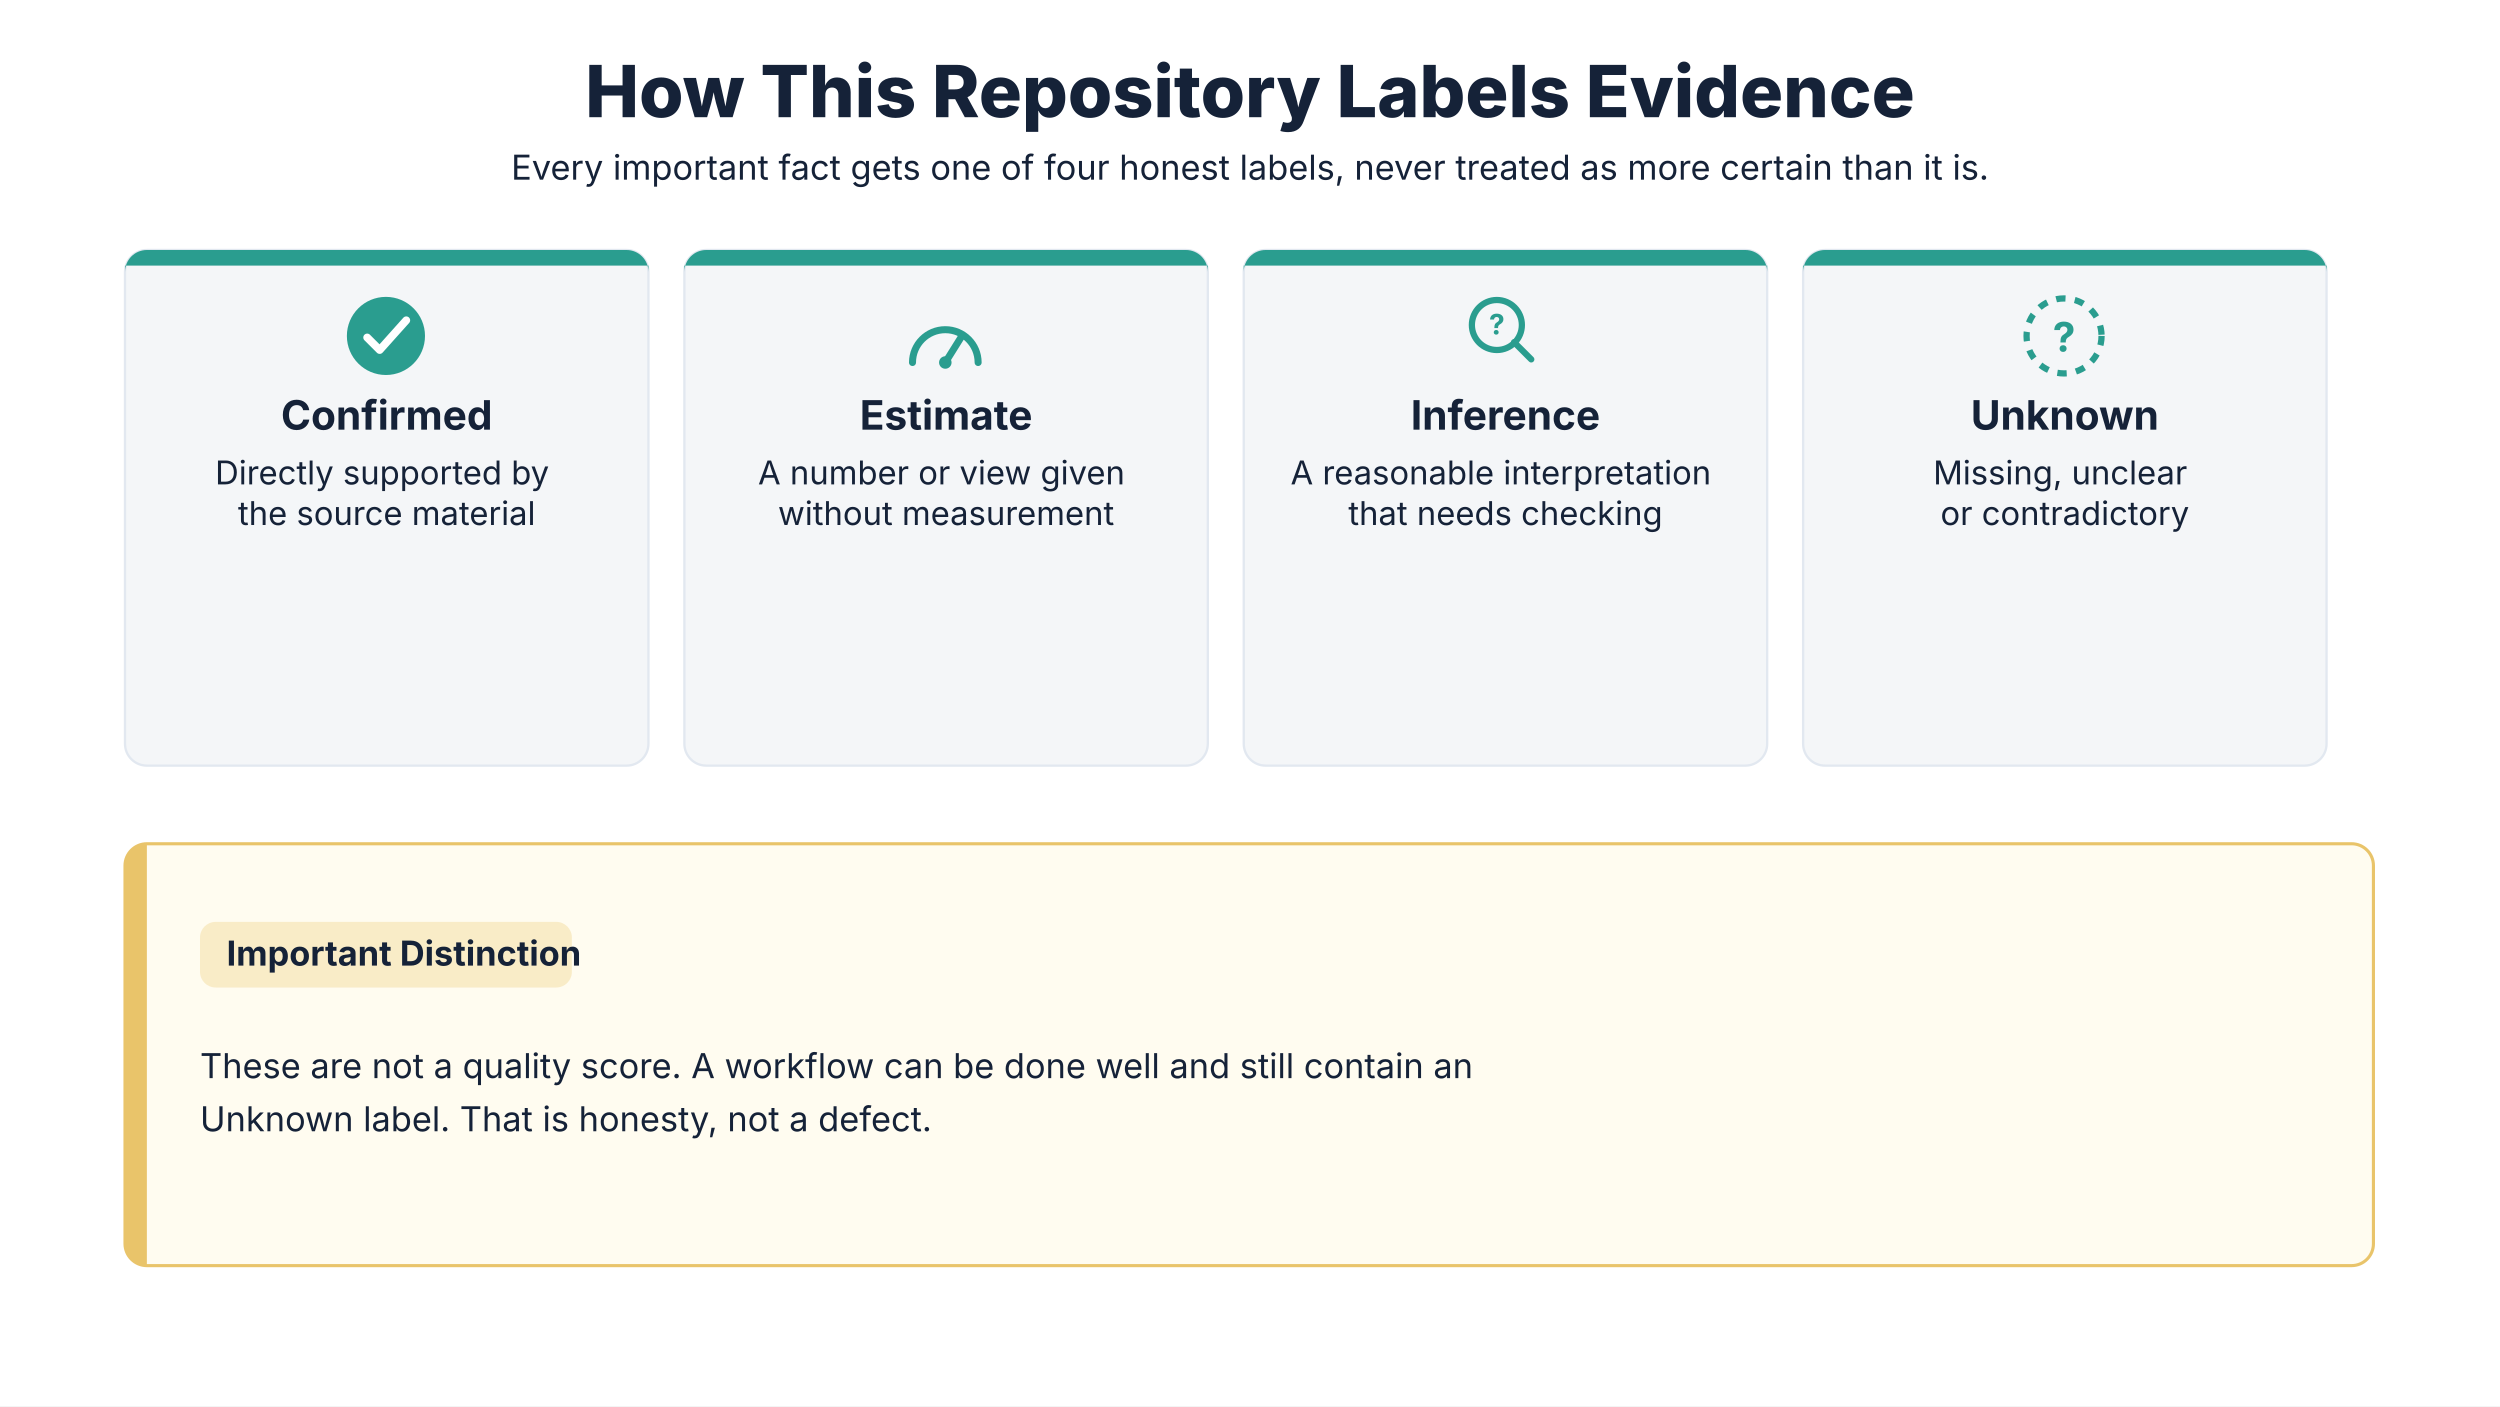
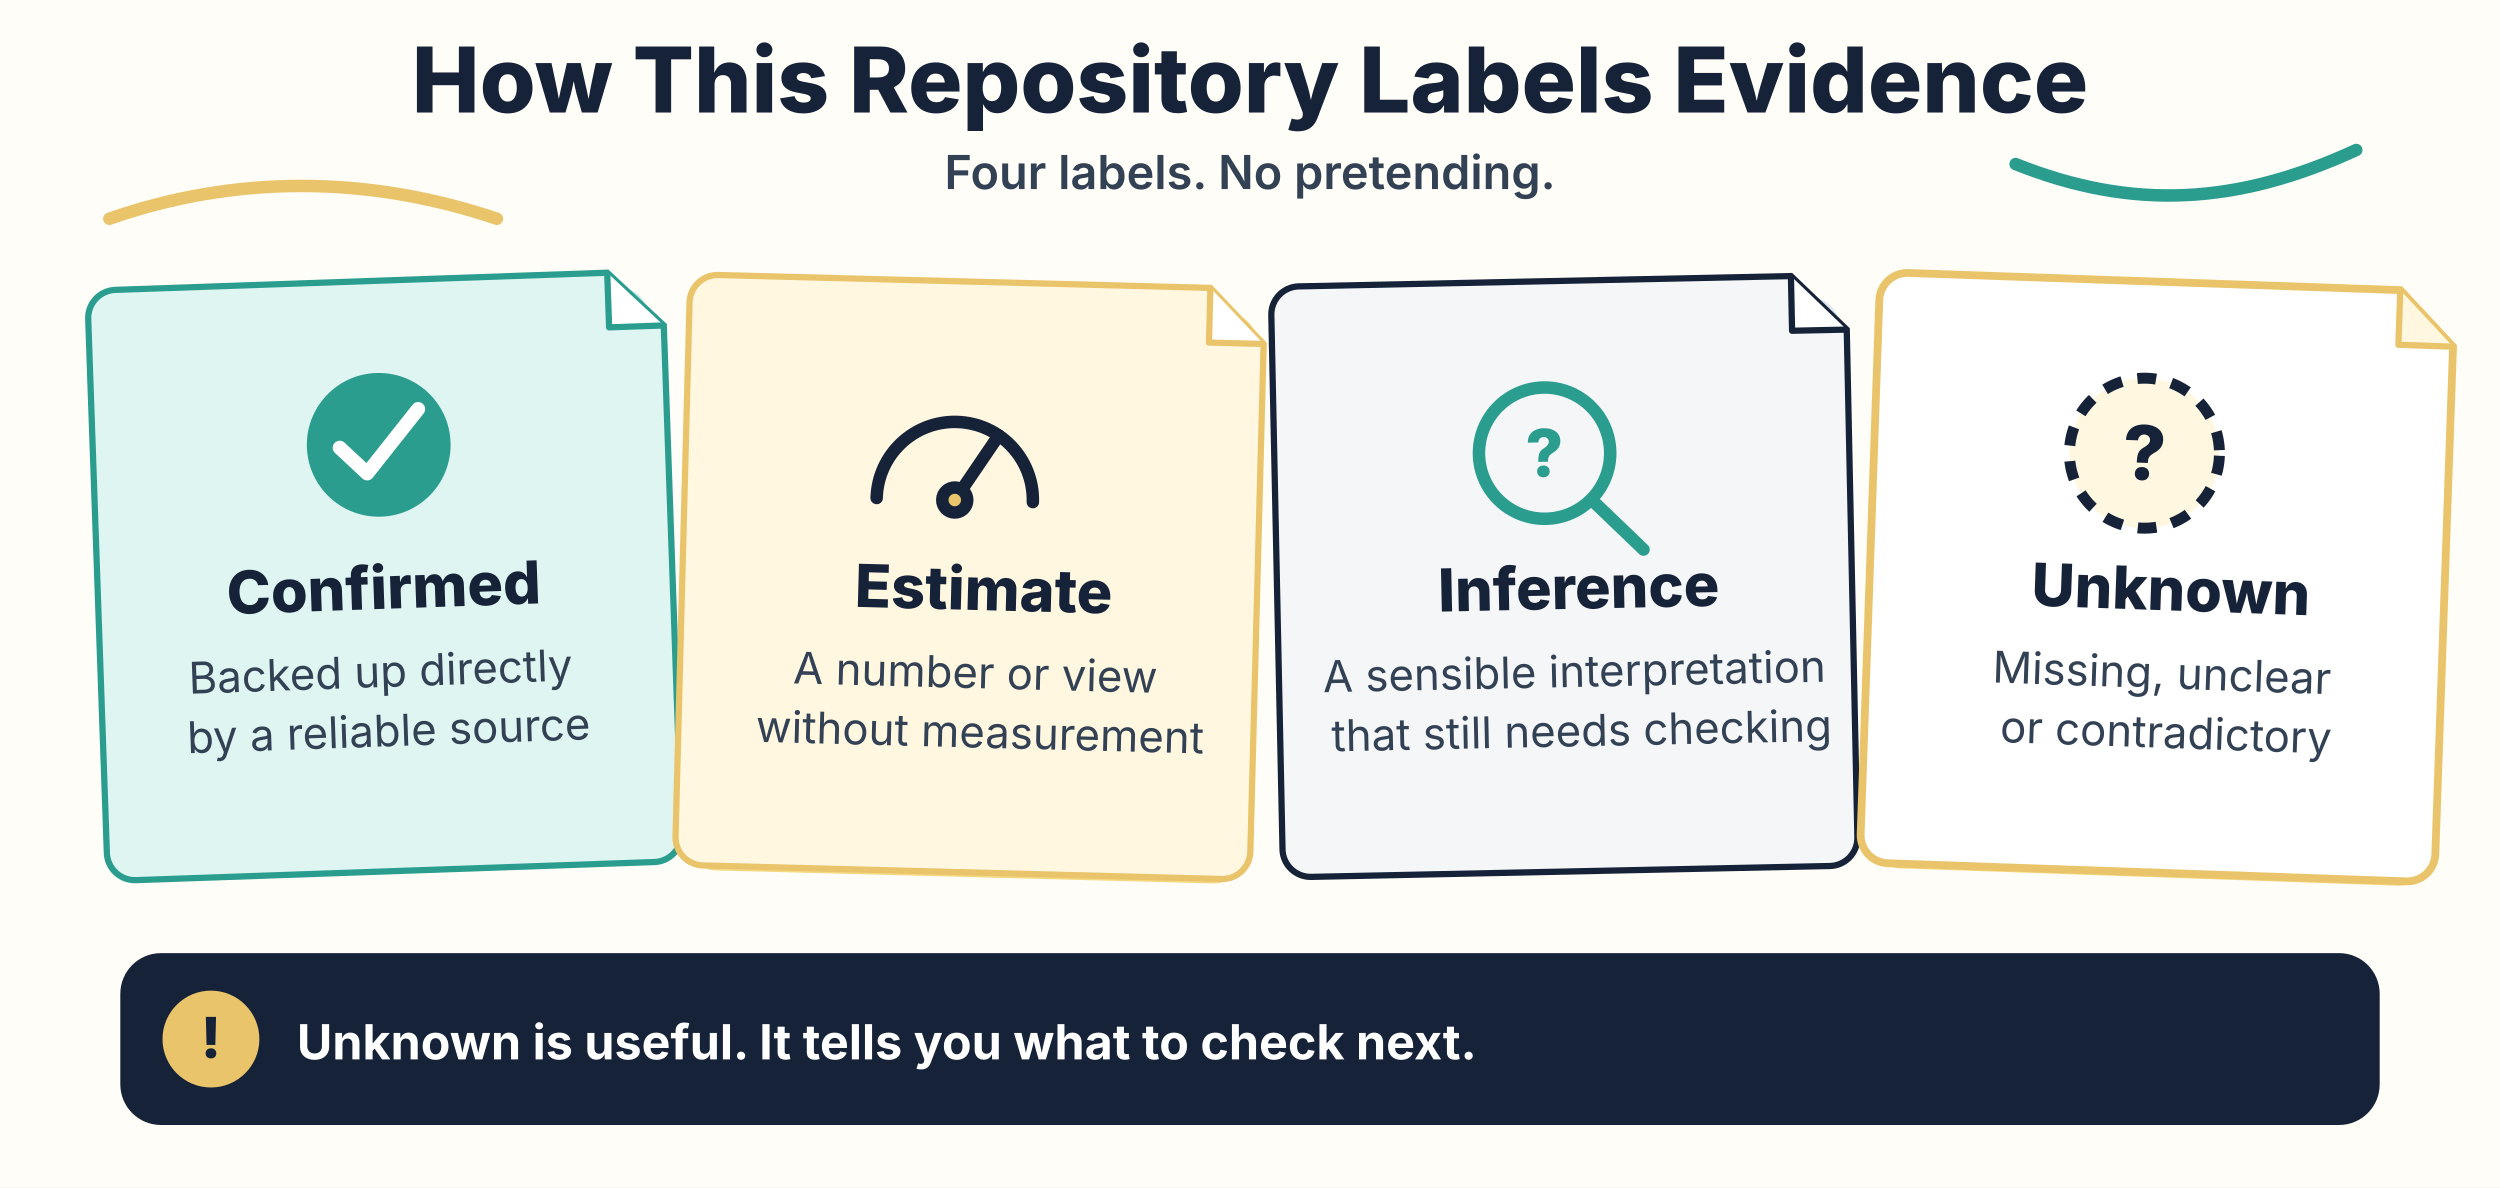
- <svg xmlns="http://www.w3.org/2000/svg" viewBox="0 0 1600 900" width="1600" height="900">
-   <defs>
-     <style>
-       .title { font-family: Inter, Arial, sans-serif; font-size: 46px; font-weight: 800; fill: #152238; }
-       .subtitle { font-family: Inter, Arial, sans-serif; font-size: 22px; font-weight: 400; fill: #152238; }
-       .card-heading { font-family: Inter, Arial, sans-serif; font-size: 26px; font-weight: 700; fill: #152238; }
-       .card-body { font-family: Inter, Arial, sans-serif; font-size: 21px; font-weight: 400; fill: #152238; }
-       .distinction { font-family: Inter, Arial, sans-serif; font-size: 22px; font-weight: 400; fill: #152238; }
-       .distinction-heading { font-family: Inter, Arial, sans-serif; font-size: 22px; font-weight: 700; fill: #152238; }
-     </style>
-   </defs>
-   <rect width="1600" height="900" fill="#FFFFFF" />
-   <text x="800" y="75" text-anchor="middle" class="title">How This Repository Labels Evidence</text>
-   <text x="800" y="115" text-anchor="middle" class="subtitle">Every important fact gets one of four honest labels, never treated as more certain than it is.</text>
-   <g transform="translate(80, 160)">
-     <rect width="335" height="330" rx="14" fill="#F4F6F8" stroke="#E2E8F0" stroke-width="1.5" />
-     <path d="M 0 14 A 14 14 0 0 1 14 0 L 321 0 A 14 14 0 0 1 335 14 L 335 10 L 0 10 Z" fill="#2A9D8F" />
-     <g transform="translate(142, 30)">
-       <circle cx="25" cy="25" r="25" fill="#2A9D8F" />
-       <path d="M 13 26 L 21 34 L 38 15" stroke="#FFFFFF" stroke-width="5" fill="none" stroke-linecap="round" stroke-linejoin="round" />
-     </g>
-     <text x="167.5" y="115" text-anchor="middle" class="card-heading">Confirmed</text>
-     <text x="167.5" y="150" text-anchor="middle" class="card-body">
-       <tspan x="167.5" dy="0">Directly supported by</tspan>
-       <tspan x="167.5" dy="26">the source material</tspan>
+ <svg xmlns="http://www.w3.org/2000/svg" width="1600" height="760" viewBox="0 0 1600 760" role="img" aria-labelledby="title description">
+   <rect width="1600" height="760" fill="#fffdf7" />
+   <path d="M70 140c80-28 165-28 248 0" fill="none" stroke="#e9c46a" stroke-width="8" stroke-linecap="round" />
+   <path d="M1290 105c75 30 142 26 218-9" fill="none" stroke="#2a9d8f" stroke-width="8" stroke-linecap="round" />
+   <text x="800" y="72" text-anchor="middle" font-family="Inter, Arial, sans-serif" font-size="58" font-weight="800" fill="#152238">How This Repository Labels Evidence</text>
+   <text x="800" y="121" text-anchor="middle" font-family="Inter, Arial, sans-serif" font-size="30" font-weight="600" fill="#334155">Four labels. No pretending.</text>
+   <g transform="rotate(-2 235 360)" font-family="Inter, Arial, sans-serif">
+     <rect x="65" y="190" width="355" height="365" rx="18" fill="#bfe8df" />
+     <path d="M80 180h315l35 35v325a18 18 0 0 1-18 18H80a18 18 0 0 1-18-18V198a18 18 0 0 1 18-18z" fill="#dff5f1" stroke="#2a9d8f" stroke-width="4" />
+     <path d="M395 180v35h35" fill="#ffffff" stroke="#2a9d8f" stroke-width="4" stroke-linejoin="round" />
+     <circle cx="245" cy="285" r="46" fill="#2a9d8f" />
+     <path d="M220 286l17 17 34-40" fill="none" stroke="#ffffff" stroke-width="9" stroke-linecap="round" stroke-linejoin="round" />
+     <text x="245" y="390" text-anchor="middle" font-size="38" font-weight="800" fill="#152238">Confirmed</text>
+     <text x="245" y="440" text-anchor="middle" font-size="28" fill="#334155">
+       <tspan x="245">Backed up directly</tspan>
+       <tspan x="245" dy="38">by a reliable source</tspan>
    </text>
  </g>
-   <g transform="translate(438, 160)">
-     <rect width="335" height="330" rx="14" fill="#F4F6F8" stroke="#E2E8F0" stroke-width="1.5" />
-     <path d="M 0 14 A 14 14 0 0 1 14 0 L 321 0 A 14 14 0 0 1 335 14 L 335 10 L 0 10 Z" fill="#2A9D8F" />
-     <g transform="translate(142, 30)" fill="none" stroke="#2A9D8F" stroke-width="4.5" stroke-linecap="round" stroke-linejoin="round">
-       <path d="M 4 42 A 21 21 0 0 1 46 42" />
-       <line x1="25" y1="42" x2="35" y2="26" />
-       <circle cx="25" cy="42" r="4" fill="#2A9D8F" stroke="none" />
+   <g transform="rotate(1.5 610 360)" font-family="Inter, Arial, sans-serif">
+     <rect x="445" y="196" width="355" height="365" rx="18" fill="#f5d982" />
+     <path d="M455 180h315l35 35v325a18 18 0 0 1-18 18H455a18 18 0 0 1-18-18V198a18 18 0 0 1 18-18z" fill="#fff7e0" stroke="#e9c46a" stroke-width="4" />
+     <path d="M770 180v35h35" fill="#ffffff" stroke="#e9c46a" stroke-width="4" stroke-linejoin="round" />
+     <g fill="none" stroke="#152238" stroke-width="8" stroke-linecap="round">
+       <path d="M560 320a50 50 0 0 1 100 0" />
+       <path d="M610 320l27-42" />
+       <circle cx="610" cy="320" r="8" fill="#e9c46a" />
    </g>
-     <text x="167.5" y="115" text-anchor="middle" class="card-heading">Estimate</text>
-     <text x="167.5" y="150" text-anchor="middle" class="card-body">
-       <tspan x="167.5" dy="0">A number or view given</tspan>
-       <tspan x="167.5" dy="26">without measurement</tspan>
+     <text x="630" y="390" text-anchor="middle" font-size="38" font-weight="800" fill="#152238">Estimate</text>
+     <text x="630" y="440" text-anchor="middle" font-size="28" fill="#334155">
+       <tspan x="630">A number or view</tspan>
+       <tspan x="630" dy="38">without measurement</tspan>
    </text>
  </g>
-   <g transform="translate(796, 160)">
-     <rect width="335" height="330" rx="14" fill="#F4F6F8" stroke="#E2E8F0" stroke-width="1.5" />
-     <path d="M 0 14 A 14 14 0 0 1 14 0 L 321 0 A 14 14 0 0 1 335 14 L 335 10 L 0 10 Z" fill="#2A9D8F" />
-     <g transform="translate(142, 28)">
-       <circle cx="20" cy="20" r="16" fill="none" stroke="#2A9D8F" stroke-width="4" />
-       <line x1="31" y1="31" x2="42" y2="42" stroke="#2A9D8F" stroke-width="4" stroke-linecap="round" />
-       <text x="20" y="26" text-anchor="middle" font-family="Inter, Arial, sans-serif" font-size="18" font-weight="700" fill="#2A9D8F">?</text>
+   <g transform="rotate(-1.2 990 360)" font-family="Inter, Arial, sans-serif">
+     <rect x="825" y="194" width="355" height="365" rx="18" fill="#dbe5eb" />
+     <path d="M835 180h315l35 35v325a18 18 0 0 1-18 18H835a18 18 0 0 1-18-18V198a18 18 0 0 1 18-18z" fill="#f4f6f8" stroke="#152238" stroke-width="4" />
+     <path d="M1150 180v35h35" fill="#ffffff" stroke="#152238" stroke-width="4" stroke-linejoin="round" />
+     <g fill="none" stroke="#2a9d8f" stroke-width="8" stroke-linecap="round">
+       <circle cx="990" cy="290" r="42" />
+       <path d="M1020 321l32 32" />
    </g>
-     <text x="167.5" y="115" text-anchor="middle" class="card-heading">Inference</text>
-     <text x="167.5" y="150" text-anchor="middle" class="card-body">
-       <tspan x="167.5" dy="0">A reasonable interpretation</tspan>
-       <tspan x="167.5" dy="26">that needs checking</tspan>
+     <text x="990" y="305" text-anchor="middle" font-family="Inter, Arial, sans-serif" font-size="42" font-weight="800" fill="#2a9d8f">?</text>
+     <text x="1010" y="390" text-anchor="middle" font-size="38" font-weight="800" fill="#152238">Inference</text>
+     <text x="1010" y="440" text-anchor="middle" font-size="28" fill="#334155">
+       <tspan x="1010">A sensible interpretation</tspan>
+       <tspan x="1010" dy="38">that still needs checking</tspan>
    </text>
  </g>
-   <g transform="translate(1154, 160)">
-     <rect width="335" height="330" rx="14" fill="#F4F6F8" stroke="#E2E8F0" stroke-width="1.5" />
-     <path d="M 0 14 A 14 14 0 0 1 14 0 L 321 0 A 14 14 0 0 1 335 14 L 335 10 L 0 10 Z" fill="#2A9D8F" />
-     <g transform="translate(142, 30)">
-       <circle cx="25" cy="25" r="24" fill="none" stroke="#2A9D8F" stroke-width="4" stroke-dasharray="6,6" />
-       <text x="25" y="35" text-anchor="middle" font-family="Inter, Arial, sans-serif" font-size="26" font-weight="700" fill="#2A9D8F">?</text>
-     </g>
-     <text x="167.5" y="115" text-anchor="middle" class="card-heading">Unknown</text>
-     <text x="167.5" y="150" text-anchor="middle" class="card-body">
-       <tspan x="167.5" dy="0">Missing, unclear</tspan>
-       <tspan x="167.5" dy="26">or contradictory</tspan>
+   <g transform="rotate(2 1370 360)" font-family="Inter, Arial, sans-serif">
+     <rect x="1205" y="196" width="355" height="365" rx="18" fill="#f5d982" />
+     <path d="M1215 180h315l35 35v325a18 18 0 0 1-18 18h-332a18 18 0 0 1-18-18V198a18 18 0 0 1 18-18z" fill="#ffffff" stroke="#e9c46a" stroke-width="5" />
+     <path d="M1530 180v35h35" fill="#fff7e0" stroke="#e9c46a" stroke-width="4" stroke-linejoin="round" />
+     <circle cx="1370" cy="290" r="48" fill="#fff7e0" stroke="#152238" stroke-width="7" stroke-dasharray="12 10" />
+     <text x="1370" y="307" text-anchor="middle" font-family="Inter, Arial, sans-serif" font-size="48" font-weight="800" fill="#152238">?</text>
+     <text x="1390" y="390" text-anchor="middle" font-size="38" font-weight="800" fill="#152238">Unknown</text>
+     <text x="1390" y="440" text-anchor="middle" font-size="28" fill="#334155">
+       <tspan x="1390">Missing, unclear</tspan>
+       <tspan x="1390" dy="38">or contradictory</tspan>
    </text>
  </g>
-   <g transform="translate(80, 540)">
-     <rect width="1439" height="270" rx="14" fill="#FFFCF0" stroke="#E9C46A" stroke-width="2" />
-     <path d="M 0 14 A 14 14 0 0 1 14 0 L 14 0 L 14 270 L 14 270 A 14 14 0 0 1 0 256 Z" fill="#E9C46A" />
-     <g transform="translate(48, 50)">
-       <rect x="0" y="0" width="238" height="42" rx="10" fill="#E9C46A" fill-opacity="0.3" />
-       <text x="17" y="28" class="distinction-heading">Important Distinction</text>
-     </g>
-     <text x="48" y="150" class="distinction">
-       <tspan x="48" dy="0">These are not a quality score. A workflow can be done well and still contain an</tspan>
-       <tspan x="48" dy="34">Unknown label. That is honesty, not a defect.</tspan>
-     </text>
-   </g>
+   <path d="M103 610h1394a26 26 0 0 1 26 26v58a26 26 0 0 1-26 26H103a26 26 0 0 1-26-26v-58a26 26 0 0 1 26-26z" fill="#152238" />
+   <circle cx="135" cy="665" r="31" fill="#e9c46a" />
+   <text x="135" y="677" text-anchor="middle" font-family="Inter, Arial, sans-serif" font-size="36" font-weight="800" fill="#152238">!</text>
+   <text x="190" y="678" font-family="Inter, Arial, sans-serif" font-size="31" font-weight="700" fill="#ffffff">Unknown is useful. It tells you what to check next.</text>
</svg>
